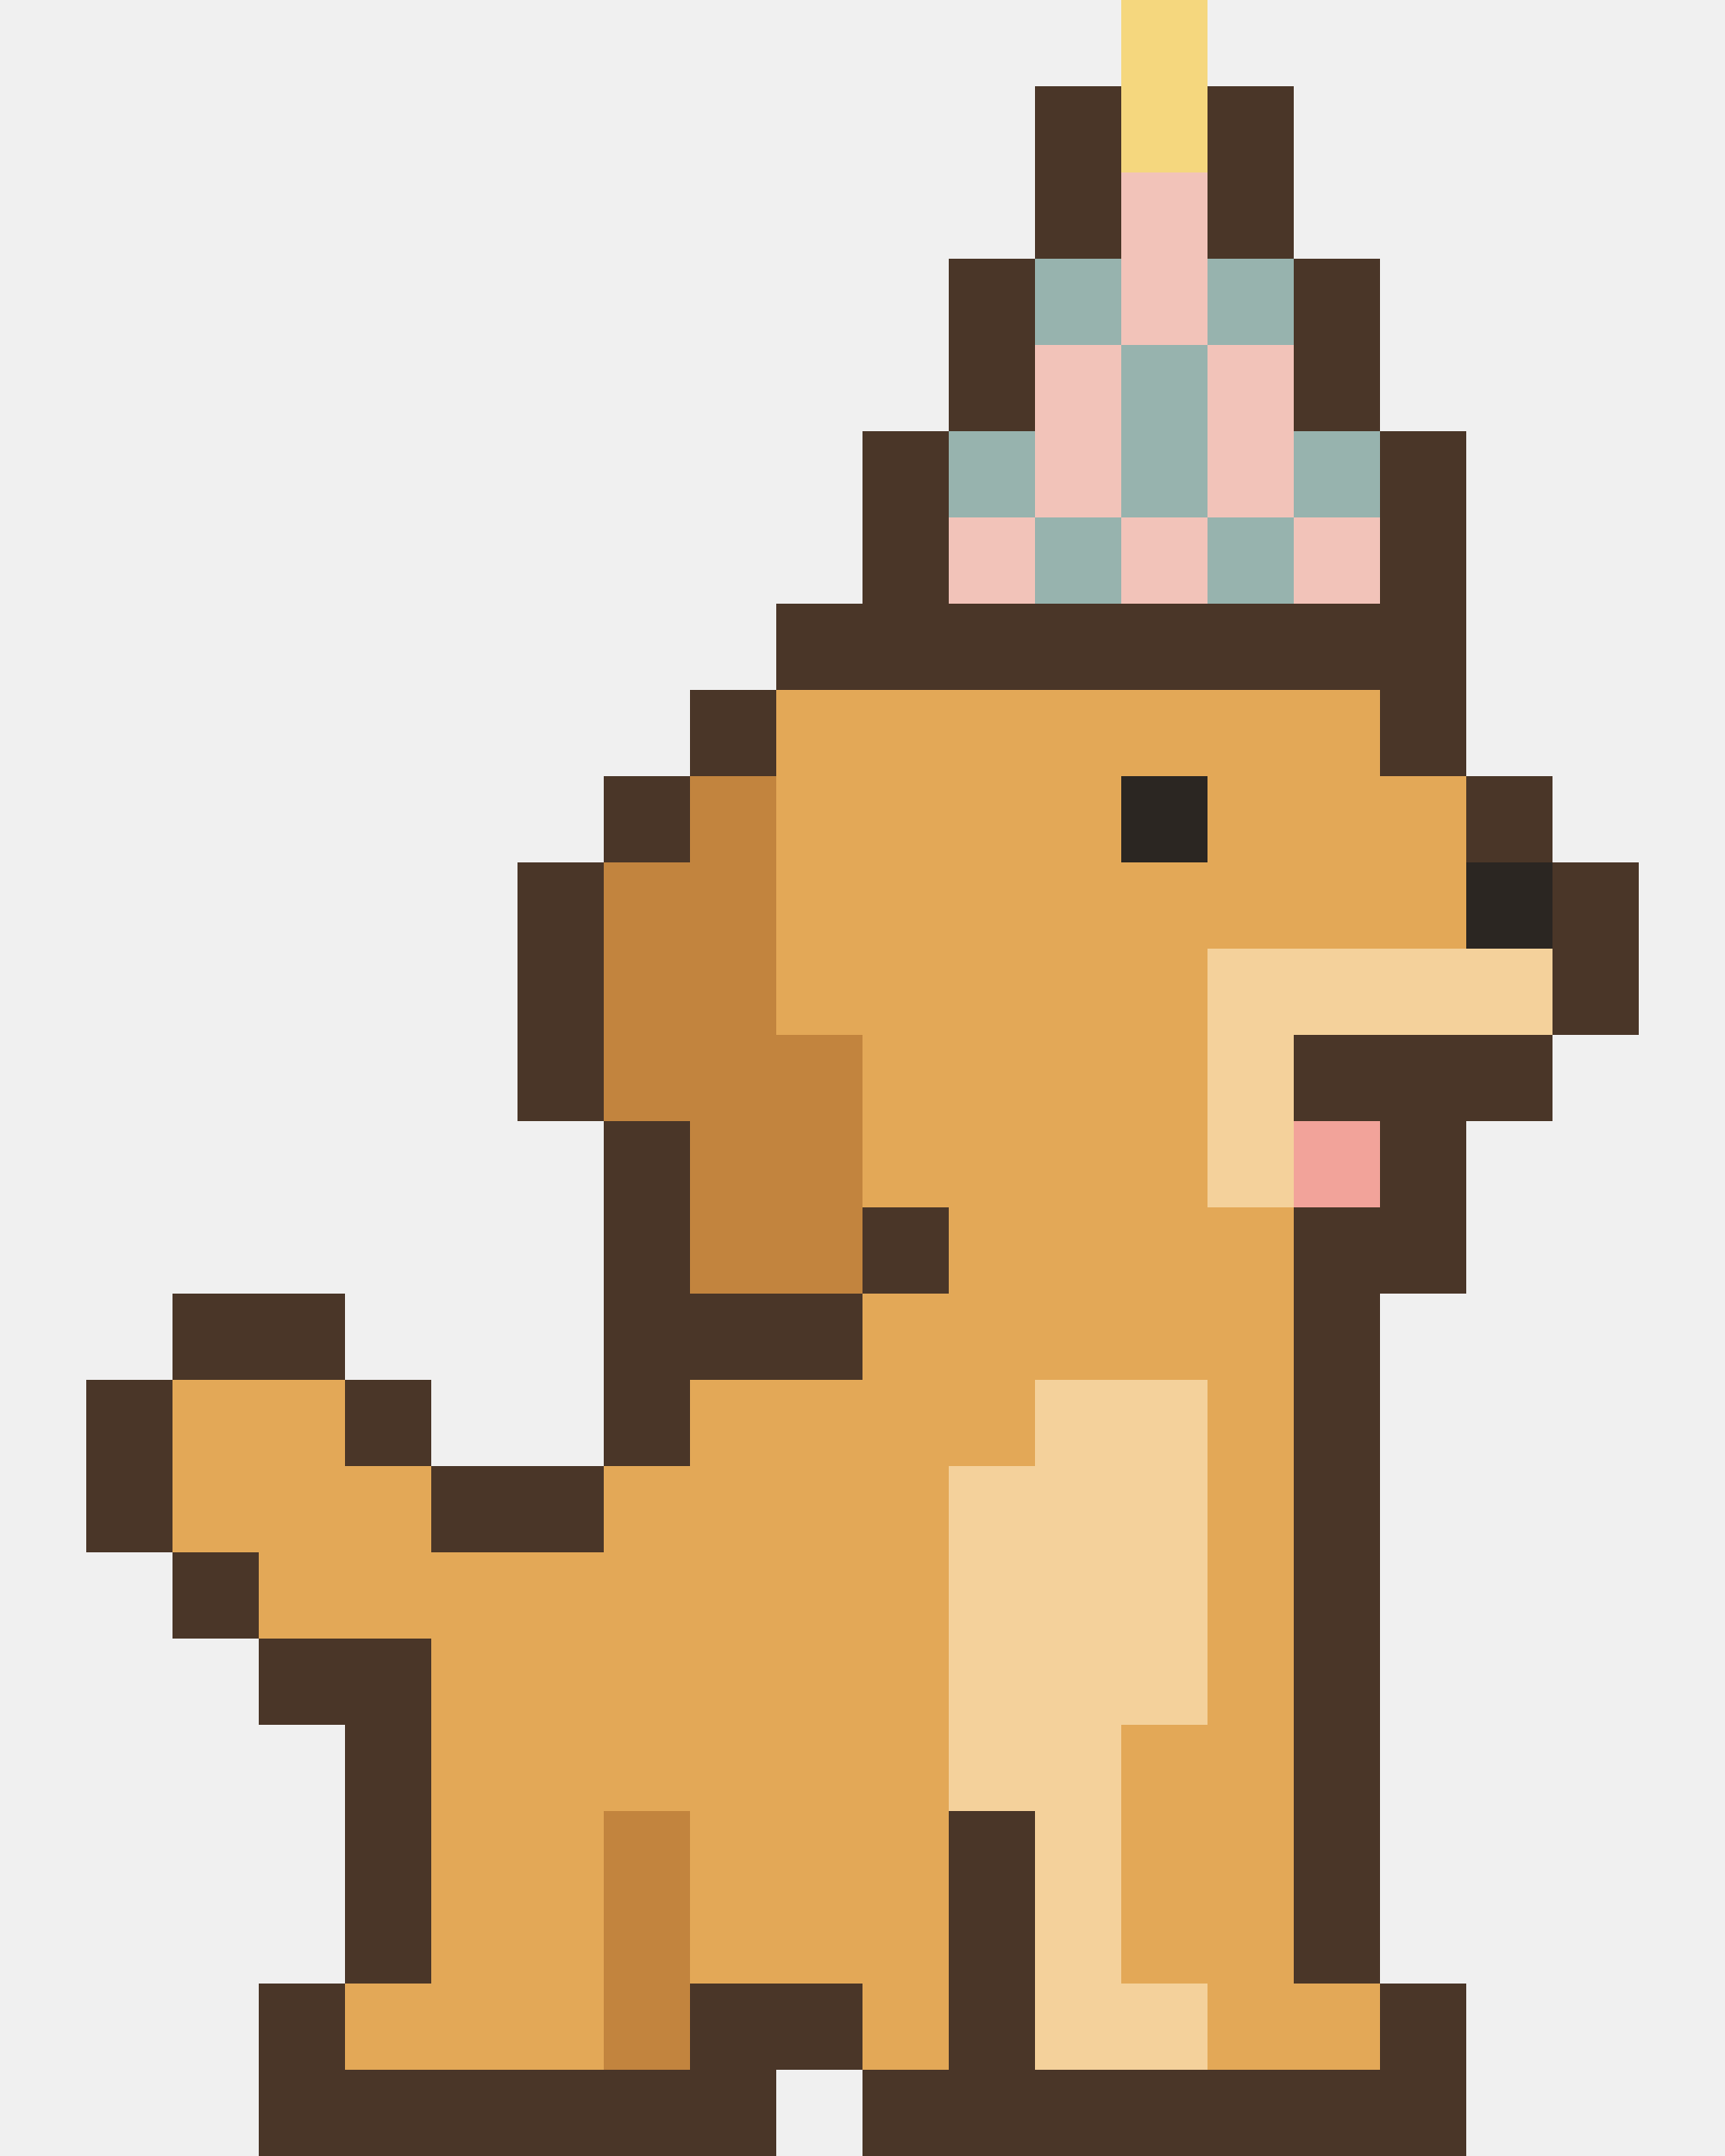
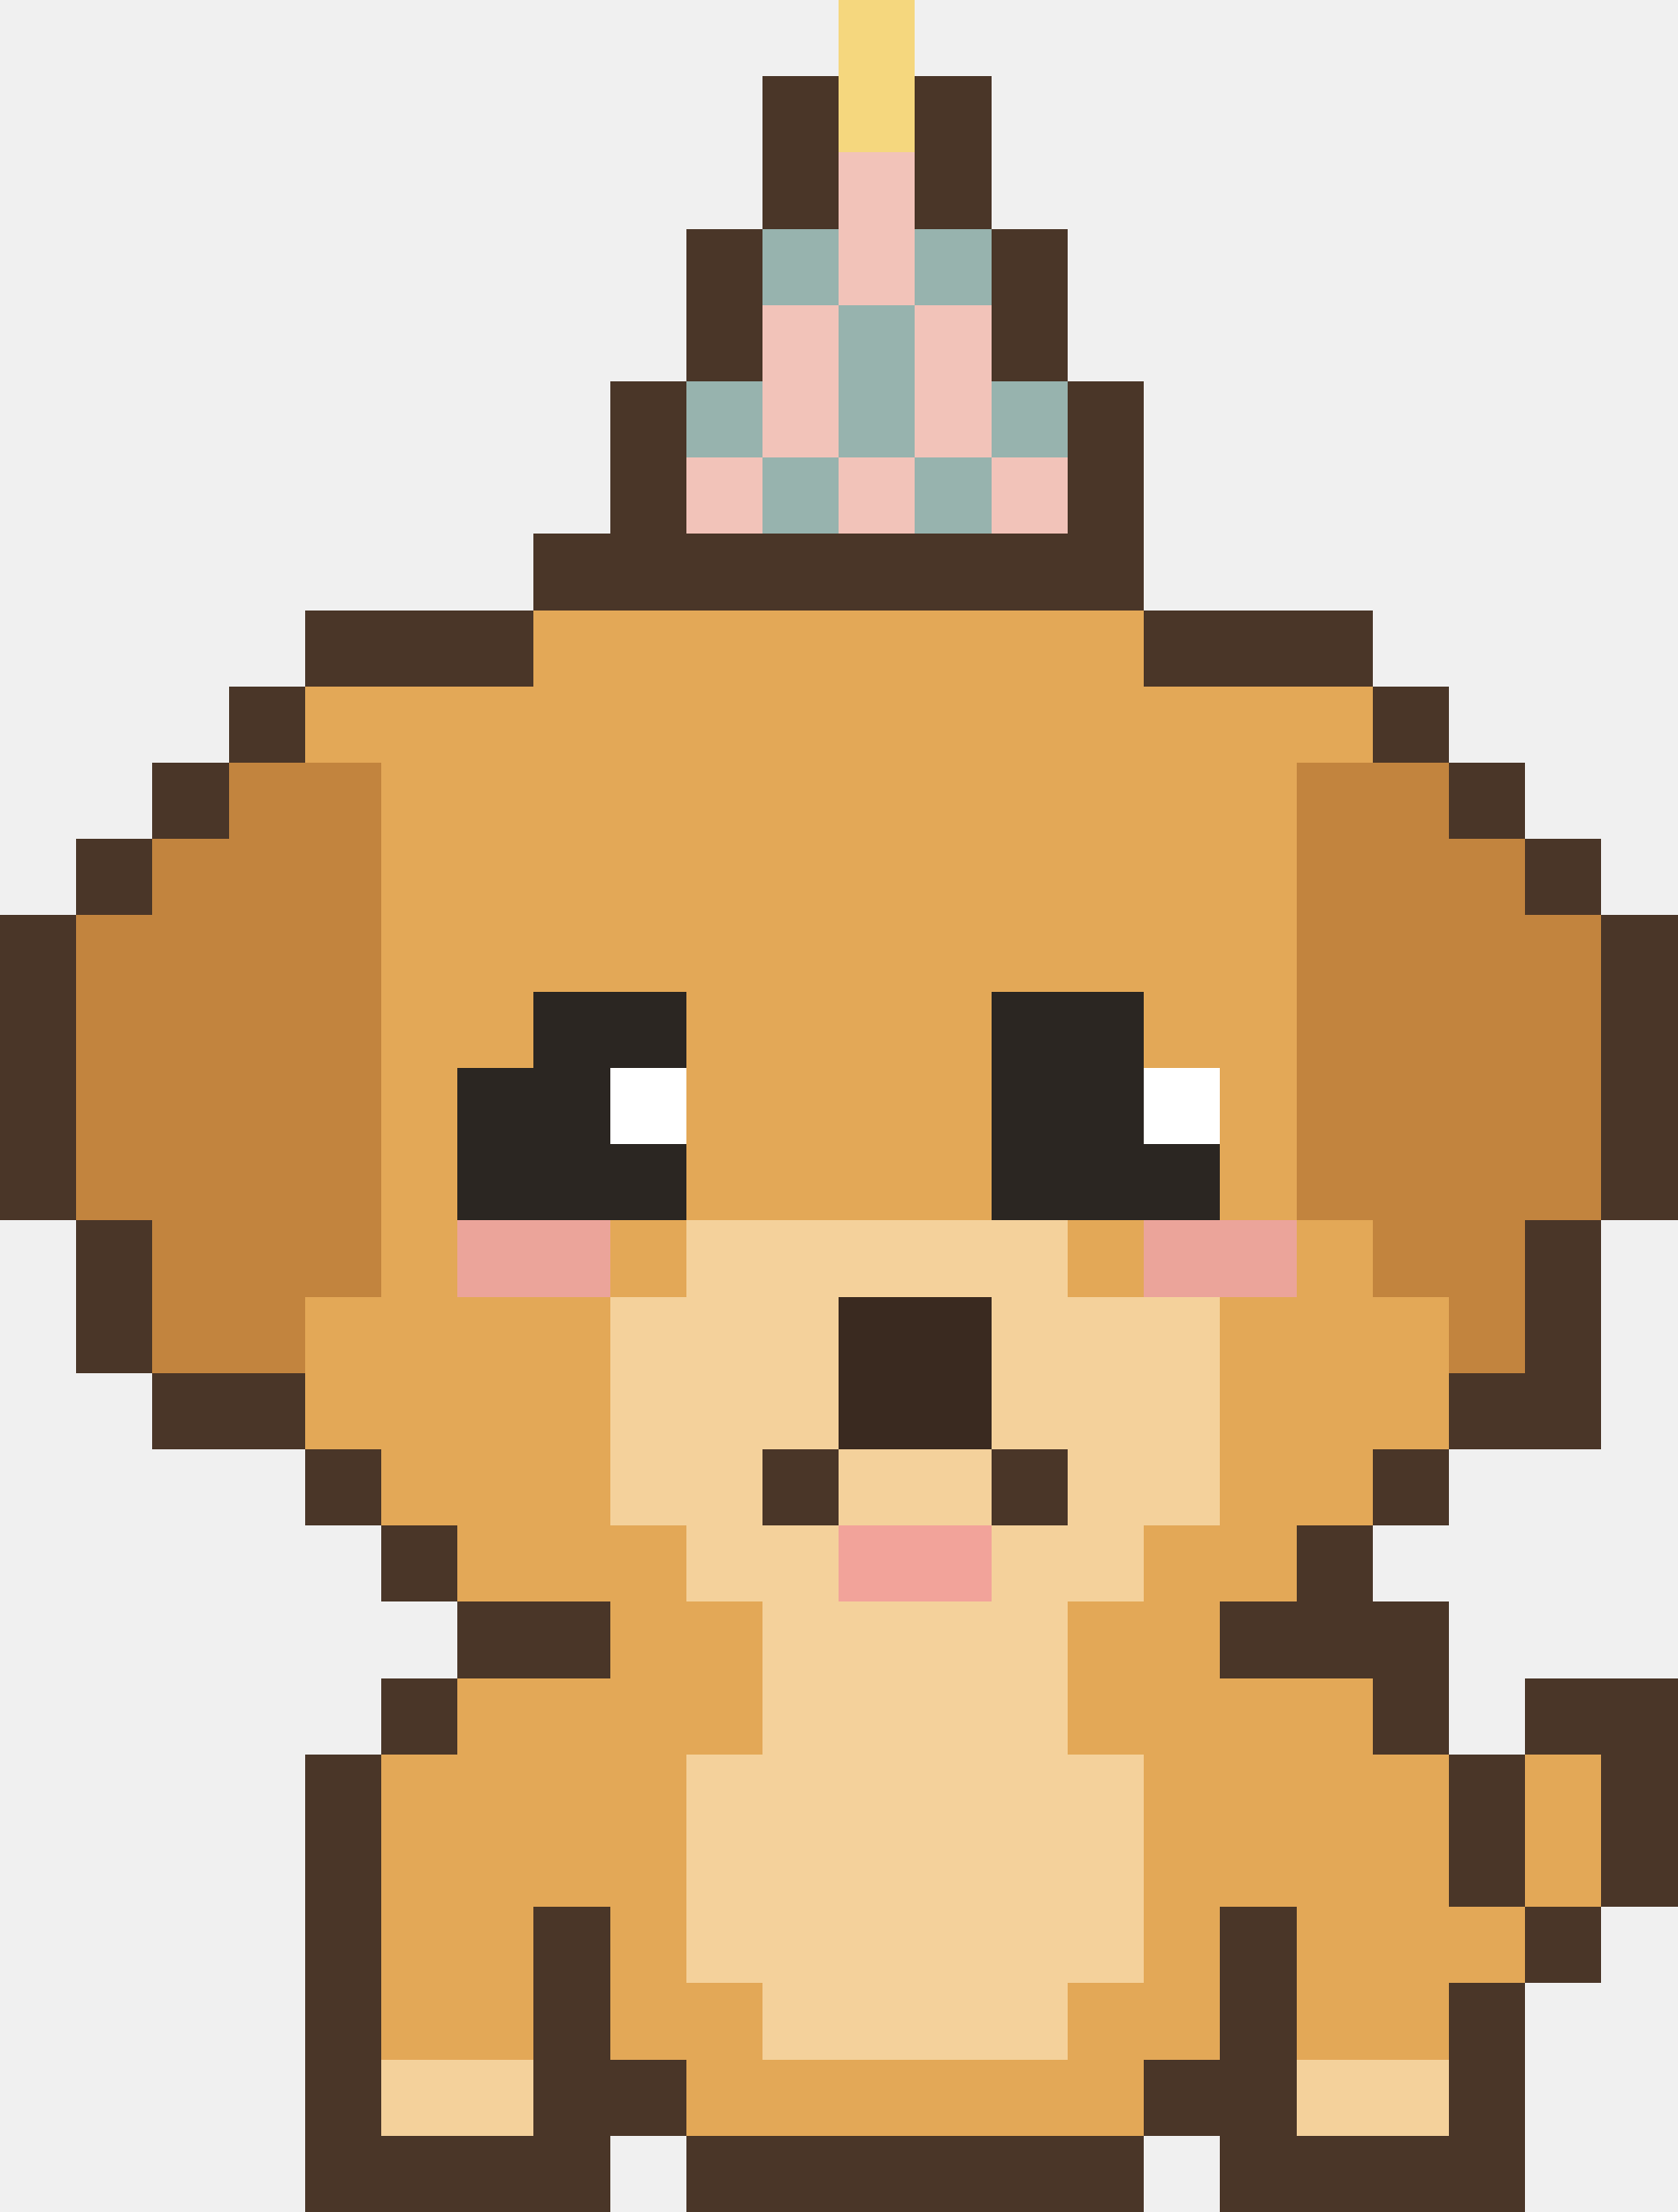
- <svg xmlns="http://www.w3.org/2000/svg" viewBox="0 0 20 25" width="80" height="100" shape-rendering="crispEdges">
-   <rect x="13" y="0" width="1" height="1" fill="#F5D77E" />
+ <svg xmlns="http://www.w3.org/2000/svg" viewBox="0 0 22 29" width="88" height="116" shape-rendering="crispEdges">
+   <rect x="11" y="0" width="1" height="1" fill="#F5D77E" />
+   <rect x="10" y="1" width="1" height="1" fill="#4A3628" />
+   <rect x="11" y="1" width="1" height="1" fill="#F5D77E" />
  <rect x="12" y="1" width="1" height="1" fill="#4A3628" />
-   <rect x="13" y="1" width="1" height="1" fill="#F5D77E" />
-   <rect x="14" y="1" width="1" height="1" fill="#4A3628" />
+   <rect x="10" y="2" width="1" height="1" fill="#4A3628" />
+   <rect x="11" y="2" width="1" height="1" fill="#F2C3B9" />
  <rect x="12" y="2" width="1" height="1" fill="#4A3628" />
-   <rect x="13" y="2" width="1" height="1" fill="#F2C3B9" />
-   <rect x="14" y="2" width="1" height="1" fill="#4A3628" />
-   <rect x="11" y="3" width="1" height="1" fill="#4A3628" />
+   <rect x="9" y="3" width="1" height="1" fill="#4A3628" />
+   <rect x="10" y="3" width="1" height="1" fill="#97B3AE" />
+   <rect x="11" y="3" width="1" height="1" fill="#F2C3B9" />
  <rect x="12" y="3" width="1" height="1" fill="#97B3AE" />
-   <rect x="13" y="3" width="1" height="1" fill="#F2C3B9" />
-   <rect x="14" y="3" width="1" height="1" fill="#97B3AE" />
-   <rect x="15" y="3" width="1" height="1" fill="#4A3628" />
-   <rect x="11" y="4" width="1" height="1" fill="#4A3628" />
+   <rect x="13" y="3" width="1" height="1" fill="#4A3628" />
+   <rect x="9" y="4" width="1" height="1" fill="#4A3628" />
+   <rect x="10" y="4" width="1" height="1" fill="#F2C3B9" />
+   <rect x="11" y="4" width="1" height="1" fill="#97B3AE" />
  <rect x="12" y="4" width="1" height="1" fill="#F2C3B9" />
-   <rect x="13" y="4" width="1" height="1" fill="#97B3AE" />
-   <rect x="14" y="4" width="1" height="1" fill="#F2C3B9" />
-   <rect x="15" y="4" width="1" height="1" fill="#4A3628" />
-   <rect x="10" y="5" width="1" height="1" fill="#4A3628" />
+   <rect x="13" y="4" width="1" height="1" fill="#4A3628" />
+   <rect x="8" y="5" width="1" height="1" fill="#4A3628" />
+   <rect x="9" y="5" width="1" height="1" fill="#97B3AE" />
+   <rect x="10" y="5" width="1" height="1" fill="#F2C3B9" />
  <rect x="11" y="5" width="1" height="1" fill="#97B3AE" />
  <rect x="12" y="5" width="1" height="1" fill="#F2C3B9" />
  <rect x="13" y="5" width="1" height="1" fill="#97B3AE" />
-   <rect x="14" y="5" width="1" height="1" fill="#F2C3B9" />
-   <rect x="15" y="5" width="1" height="1" fill="#97B3AE" />
-   <rect x="16" y="5" width="1" height="1" fill="#4A3628" />
-   <rect x="10" y="6" width="1" height="1" fill="#4A3628" />
+   <rect x="14" y="5" width="1" height="1" fill="#4A3628" />
+   <rect x="8" y="6" width="1" height="1" fill="#4A3628" />
+   <rect x="9" y="6" width="1" height="1" fill="#F2C3B9" />
+   <rect x="10" y="6" width="1" height="1" fill="#97B3AE" />
  <rect x="11" y="6" width="1" height="1" fill="#F2C3B9" />
  <rect x="12" y="6" width="1" height="1" fill="#97B3AE" />
  <rect x="13" y="6" width="1" height="1" fill="#F2C3B9" />
-   <rect x="14" y="6" width="1" height="1" fill="#97B3AE" />
-   <rect x="15" y="6" width="1" height="1" fill="#F2C3B9" />
-   <rect x="16" y="6" width="1" height="1" fill="#4A3628" />
-   <rect x="9" y="7" width="8" height="1" fill="#4A3628" />
-   <rect x="8" y="8" width="1" height="1" fill="#4A3628" />
-   <rect x="9" y="8" width="7" height="1" fill="#E3A857" />
-   <rect x="16" y="8" width="1" height="1" fill="#4A3628" />
-   <rect x="7" y="9" width="1" height="1" fill="#4A3628" />
-   <rect x="8" y="9" width="1" height="1" fill="#C2843E" />
-   <rect x="9" y="9" width="4" height="1" fill="#E3A857" />
-   <rect x="13" y="9" width="1" height="1" fill="#2B2622" />
-   <rect x="14" y="9" width="3" height="1" fill="#E3A857" />
-   <rect x="17" y="9" width="1" height="1" fill="#4A3628" />
-   <rect x="6" y="10" width="1" height="1" fill="#4A3628" />
-   <rect x="7" y="10" width="2" height="1" fill="#C2843E" />
-   <rect x="9" y="10" width="8" height="1" fill="#E3A857" />
-   <rect x="17" y="10" width="1" height="1" fill="#2B2622" />
-   <rect x="18" y="10" width="1" height="1" fill="#4A3628" />
-   <rect x="6" y="11" width="1" height="1" fill="#4A3628" />
-   <rect x="7" y="11" width="2" height="1" fill="#C2843E" />
-   <rect x="9" y="11" width="5" height="1" fill="#E3A857" />
-   <rect x="14" y="11" width="4" height="1" fill="#F4D19B" />
-   <rect x="18" y="11" width="1" height="1" fill="#4A3628" />
-   <rect x="6" y="12" width="1" height="1" fill="#4A3628" />
-   <rect x="7" y="12" width="3" height="1" fill="#C2843E" />
-   <rect x="10" y="12" width="4" height="1" fill="#E3A857" />
-   <rect x="14" y="12" width="1" height="1" fill="#F4D19B" />
-   <rect x="15" y="12" width="3" height="1" fill="#4A3628" />
-   <rect x="7" y="13" width="1" height="1" fill="#4A3628" />
-   <rect x="8" y="13" width="2" height="1" fill="#C2843E" />
-   <rect x="10" y="13" width="4" height="1" fill="#E3A857" />
-   <rect x="14" y="13" width="1" height="1" fill="#F4D19B" />
-   <rect x="15" y="13" width="1" height="1" fill="#F2A39A" />
-   <rect x="16" y="13" width="1" height="1" fill="#4A3628" />
-   <rect x="7" y="14" width="1" height="1" fill="#4A3628" />
-   <rect x="8" y="14" width="2" height="1" fill="#C2843E" />
-   <rect x="10" y="14" width="1" height="1" fill="#4A3628" />
-   <rect x="11" y="14" width="4" height="1" fill="#E3A857" />
-   <rect x="15" y="14" width="2" height="1" fill="#4A3628" />
-   <rect x="2" y="15" width="2" height="1" fill="#4A3628" />
-   <rect x="7" y="15" width="3" height="1" fill="#4A3628" />
-   <rect x="10" y="15" width="5" height="1" fill="#E3A857" />
-   <rect x="15" y="15" width="1" height="1" fill="#4A3628" />
+   <rect x="14" y="6" width="1" height="1" fill="#4A3628" />
+   <rect x="7" y="7" width="8" height="1" fill="#4A3628" />
+   <rect x="4" y="8" width="3" height="1" fill="#4A3628" />
+   <rect x="7" y="8" width="8" height="1" fill="#E3A857" />
+   <rect x="15" y="8" width="3" height="1" fill="#4A3628" />
+   <rect x="3" y="9" width="1" height="1" fill="#4A3628" />
+   <rect x="4" y="9" width="14" height="1" fill="#E3A857" />
+   <rect x="18" y="9" width="1" height="1" fill="#4A3628" />
+   <rect x="2" y="10" width="1" height="1" fill="#4A3628" />
+   <rect x="3" y="10" width="2" height="1" fill="#C2843E" />
+   <rect x="5" y="10" width="12" height="1" fill="#E3A857" />
+   <rect x="17" y="10" width="2" height="1" fill="#C2843E" />
+   <rect x="19" y="10" width="1" height="1" fill="#4A3628" />
+   <rect x="1" y="11" width="1" height="1" fill="#4A3628" />
+   <rect x="2" y="11" width="3" height="1" fill="#C2843E" />
+   <rect x="5" y="11" width="12" height="1" fill="#E3A857" />
+   <rect x="17" y="11" width="3" height="1" fill="#C2843E" />
+   <rect x="20" y="11" width="1" height="1" fill="#4A3628" />
+   <rect x="0" y="12" width="1" height="1" fill="#4A3628" />
+   <rect x="1" y="12" width="4" height="1" fill="#C2843E" />
+   <rect x="5" y="12" width="12" height="1" fill="#E3A857" />
+   <rect x="17" y="12" width="4" height="1" fill="#C2843E" />
+   <rect x="21" y="12" width="1" height="1" fill="#4A3628" />
+   <rect x="0" y="13" width="1" height="1" fill="#4A3628" />
+   <rect x="1" y="13" width="4" height="1" fill="#C2843E" />
+   <rect x="5" y="13" width="2" height="1" fill="#E3A857" />
+   <rect x="7" y="13" width="2" height="1" fill="#2B2622" />
+   <rect x="9" y="13" width="4" height="1" fill="#E3A857" />
+   <rect x="13" y="13" width="2" height="1" fill="#2B2622" />
+   <rect x="15" y="13" width="2" height="1" fill="#E3A857" />
+   <rect x="17" y="13" width="4" height="1" fill="#C2843E" />
+   <rect x="21" y="13" width="1" height="1" fill="#4A3628" />
+   <rect x="0" y="14" width="1" height="1" fill="#4A3628" />
+   <rect x="1" y="14" width="4" height="1" fill="#C2843E" />
+   <rect x="5" y="14" width="1" height="1" fill="#E3A857" />
+   <rect x="6" y="14" width="2" height="1" fill="#2B2622" />
+   <rect x="8" y="14" width="1" height="1" fill="#FFFFFF" />
+   <rect x="9" y="14" width="4" height="1" fill="#E3A857" />
+   <rect x="13" y="14" width="2" height="1" fill="#2B2622" />
+   <rect x="15" y="14" width="1" height="1" fill="#FFFFFF" />
+   <rect x="16" y="14" width="1" height="1" fill="#E3A857" />
+   <rect x="17" y="14" width="4" height="1" fill="#C2843E" />
+   <rect x="21" y="14" width="1" height="1" fill="#4A3628" />
+   <rect x="0" y="15" width="1" height="1" fill="#4A3628" />
+   <rect x="1" y="15" width="4" height="1" fill="#C2843E" />
+   <rect x="5" y="15" width="1" height="1" fill="#E3A857" />
+   <rect x="6" y="15" width="3" height="1" fill="#2B2622" />
+   <rect x="9" y="15" width="4" height="1" fill="#E3A857" />
+   <rect x="13" y="15" width="3" height="1" fill="#2B2622" />
+   <rect x="16" y="15" width="1" height="1" fill="#E3A857" />
+   <rect x="17" y="15" width="4" height="1" fill="#C2843E" />
+   <rect x="21" y="15" width="1" height="1" fill="#4A3628" />
  <rect x="1" y="16" width="1" height="1" fill="#4A3628" />
-   <rect x="2" y="16" width="2" height="1" fill="#E3A857" />
-   <rect x="4" y="16" width="1" height="1" fill="#4A3628" />
-   <rect x="7" y="16" width="1" height="1" fill="#4A3628" />
-   <rect x="8" y="16" width="4" height="1" fill="#E3A857" />
-   <rect x="12" y="16" width="2" height="1" fill="#F4D19B" />
+   <rect x="2" y="16" width="3" height="1" fill="#C2843E" />
+   <rect x="5" y="16" width="1" height="1" fill="#E3A857" />
+   <rect x="6" y="16" width="2" height="1" fill="#EBA49A" />
+   <rect x="8" y="16" width="1" height="1" fill="#E3A857" />
+   <rect x="9" y="16" width="5" height="1" fill="#F4D19B" />
  <rect x="14" y="16" width="1" height="1" fill="#E3A857" />
-   <rect x="15" y="16" width="1" height="1" fill="#4A3628" />
+   <rect x="15" y="16" width="2" height="1" fill="#EBA49A" />
+   <rect x="17" y="16" width="1" height="1" fill="#E3A857" />
+   <rect x="18" y="16" width="2" height="1" fill="#C2843E" />
+   <rect x="20" y="16" width="1" height="1" fill="#4A3628" />
  <rect x="1" y="17" width="1" height="1" fill="#4A3628" />
-   <rect x="2" y="17" width="3" height="1" fill="#E3A857" />
-   <rect x="5" y="17" width="2" height="1" fill="#4A3628" />
-   <rect x="7" y="17" width="4" height="1" fill="#E3A857" />
-   <rect x="11" y="17" width="3" height="1" fill="#F4D19B" />
-   <rect x="14" y="17" width="1" height="1" fill="#E3A857" />
-   <rect x="15" y="17" width="1" height="1" fill="#4A3628" />
-   <rect x="2" y="18" width="1" height="1" fill="#4A3628" />
-   <rect x="3" y="18" width="8" height="1" fill="#E3A857" />
-   <rect x="11" y="18" width="3" height="1" fill="#F4D19B" />
-   <rect x="14" y="18" width="1" height="1" fill="#E3A857" />
-   <rect x="15" y="18" width="1" height="1" fill="#4A3628" />
-   <rect x="3" y="19" width="2" height="1" fill="#4A3628" />
-   <rect x="5" y="19" width="6" height="1" fill="#E3A857" />
-   <rect x="11" y="19" width="3" height="1" fill="#F4D19B" />
-   <rect x="14" y="19" width="1" height="1" fill="#E3A857" />
-   <rect x="15" y="19" width="1" height="1" fill="#4A3628" />
-   <rect x="4" y="20" width="1" height="1" fill="#4A3628" />
-   <rect x="5" y="20" width="6" height="1" fill="#E3A857" />
-   <rect x="11" y="20" width="2" height="1" fill="#F4D19B" />
-   <rect x="13" y="20" width="2" height="1" fill="#E3A857" />
-   <rect x="15" y="20" width="1" height="1" fill="#4A3628" />
-   <rect x="4" y="21" width="1" height="1" fill="#4A3628" />
-   <rect x="5" y="21" width="2" height="1" fill="#E3A857" />
-   <rect x="7" y="21" width="1" height="1" fill="#C2843E" />
-   <rect x="8" y="21" width="3" height="1" fill="#E3A857" />
-   <rect x="11" y="21" width="1" height="1" fill="#4A3628" />
-   <rect x="12" y="21" width="1" height="1" fill="#F4D19B" />
-   <rect x="13" y="21" width="2" height="1" fill="#E3A857" />
-   <rect x="15" y="21" width="1" height="1" fill="#4A3628" />
-   <rect x="4" y="22" width="1" height="1" fill="#4A3628" />
-   <rect x="5" y="22" width="2" height="1" fill="#E3A857" />
-   <rect x="7" y="22" width="1" height="1" fill="#C2843E" />
-   <rect x="8" y="22" width="3" height="1" fill="#E3A857" />
-   <rect x="11" y="22" width="1" height="1" fill="#4A3628" />
-   <rect x="12" y="22" width="1" height="1" fill="#F4D19B" />
-   <rect x="13" y="22" width="2" height="1" fill="#E3A857" />
-   <rect x="15" y="22" width="1" height="1" fill="#4A3628" />
-   <rect x="3" y="23" width="1" height="1" fill="#4A3628" />
-   <rect x="4" y="23" width="3" height="1" fill="#E3A857" />
-   <rect x="7" y="23" width="1" height="1" fill="#C2843E" />
-   <rect x="8" y="23" width="2" height="1" fill="#4A3628" />
-   <rect x="10" y="23" width="1" height="1" fill="#E3A857" />
-   <rect x="11" y="23" width="1" height="1" fill="#4A3628" />
-   <rect x="12" y="23" width="2" height="1" fill="#F4D19B" />
-   <rect x="14" y="23" width="2" height="1" fill="#E3A857" />
-   <rect x="16" y="23" width="1" height="1" fill="#4A3628" />
-   <rect x="3" y="24" width="6" height="1" fill="#4A3628" />
-   <rect x="10" y="24" width="7" height="1" fill="#4A3628" />
+   <rect x="2" y="17" width="2" height="1" fill="#C2843E" />
+   <rect x="4" y="17" width="4" height="1" fill="#E3A857" />
+   <rect x="8" y="17" width="3" height="1" fill="#F4D19B" />
+   <rect x="11" y="17" width="2" height="1" fill="#3A2A20" />
+   <rect x="13" y="17" width="3" height="1" fill="#F4D19B" />
+   <rect x="16" y="17" width="3" height="1" fill="#E3A857" />
+   <rect x="19" y="17" width="1" height="1" fill="#C2843E" />
+   <rect x="20" y="17" width="1" height="1" fill="#4A3628" />
+   <rect x="2" y="18" width="2" height="1" fill="#4A3628" />
+   <rect x="4" y="18" width="4" height="1" fill="#E3A857" />
+   <rect x="8" y="18" width="3" height="1" fill="#F4D19B" />
+   <rect x="11" y="18" width="2" height="1" fill="#3A2A20" />
+   <rect x="13" y="18" width="3" height="1" fill="#F4D19B" />
+   <rect x="16" y="18" width="3" height="1" fill="#E3A857" />
+   <rect x="19" y="18" width="2" height="1" fill="#4A3628" />
+   <rect x="4" y="19" width="1" height="1" fill="#4A3628" />
+   <rect x="5" y="19" width="3" height="1" fill="#E3A857" />
+   <rect x="8" y="19" width="2" height="1" fill="#F4D19B" />
+   <rect x="10" y="19" width="1" height="1" fill="#4A3628" />
+   <rect x="11" y="19" width="2" height="1" fill="#F4D19B" />
+   <rect x="13" y="19" width="1" height="1" fill="#4A3628" />
+   <rect x="14" y="19" width="2" height="1" fill="#F4D19B" />
+   <rect x="16" y="19" width="2" height="1" fill="#E3A857" />
+   <rect x="18" y="19" width="1" height="1" fill="#4A3628" />
+   <rect x="5" y="20" width="1" height="1" fill="#4A3628" />
+   <rect x="6" y="20" width="3" height="1" fill="#E3A857" />
+   <rect x="9" y="20" width="2" height="1" fill="#F4D19B" />
+   <rect x="11" y="20" width="2" height="1" fill="#F2A39A" />
+   <rect x="13" y="20" width="2" height="1" fill="#F4D19B" />
+   <rect x="15" y="20" width="2" height="1" fill="#E3A857" />
+   <rect x="17" y="20" width="1" height="1" fill="#4A3628" />
+   <rect x="6" y="21" width="2" height="1" fill="#4A3628" />
+   <rect x="8" y="21" width="2" height="1" fill="#E3A857" />
+   <rect x="10" y="21" width="4" height="1" fill="#F4D19B" />
+   <rect x="14" y="21" width="2" height="1" fill="#E3A857" />
+   <rect x="16" y="21" width="3" height="1" fill="#4A3628" />
+   <rect x="5" y="22" width="1" height="1" fill="#4A3628" />
+   <rect x="6" y="22" width="4" height="1" fill="#E3A857" />
+   <rect x="10" y="22" width="4" height="1" fill="#F4D19B" />
+   <rect x="14" y="22" width="4" height="1" fill="#E3A857" />
+   <rect x="18" y="22" width="1" height="1" fill="#4A3628" />
+   <rect x="20" y="22" width="2" height="1" fill="#4A3628" />
+   <rect x="4" y="23" width="1" height="1" fill="#4A3628" />
+   <rect x="5" y="23" width="4" height="1" fill="#E3A857" />
+   <rect x="9" y="23" width="6" height="1" fill="#F4D19B" />
+   <rect x="15" y="23" width="4" height="1" fill="#E3A857" />
+   <rect x="19" y="23" width="1" height="1" fill="#4A3628" />
+   <rect x="20" y="23" width="1" height="1" fill="#E3A857" />
+   <rect x="21" y="23" width="1" height="1" fill="#4A3628" />
+   <rect x="4" y="24" width="1" height="1" fill="#4A3628" />
+   <rect x="5" y="24" width="4" height="1" fill="#E3A857" />
+   <rect x="9" y="24" width="6" height="1" fill="#F4D19B" />
+   <rect x="15" y="24" width="4" height="1" fill="#E3A857" />
+   <rect x="19" y="24" width="1" height="1" fill="#4A3628" />
+   <rect x="20" y="24" width="1" height="1" fill="#E3A857" />
+   <rect x="21" y="24" width="1" height="1" fill="#4A3628" />
+   <rect x="4" y="25" width="1" height="1" fill="#4A3628" />
+   <rect x="5" y="25" width="2" height="1" fill="#E3A857" />
+   <rect x="7" y="25" width="1" height="1" fill="#4A3628" />
+   <rect x="8" y="25" width="1" height="1" fill="#E3A857" />
+   <rect x="9" y="25" width="6" height="1" fill="#F4D19B" />
+   <rect x="15" y="25" width="1" height="1" fill="#E3A857" />
+   <rect x="16" y="25" width="1" height="1" fill="#4A3628" />
+   <rect x="17" y="25" width="3" height="1" fill="#E3A857" />
+   <rect x="20" y="25" width="1" height="1" fill="#4A3628" />
+   <rect x="4" y="26" width="1" height="1" fill="#4A3628" />
+   <rect x="5" y="26" width="2" height="1" fill="#E3A857" />
+   <rect x="7" y="26" width="1" height="1" fill="#4A3628" />
+   <rect x="8" y="26" width="2" height="1" fill="#E3A857" />
+   <rect x="10" y="26" width="4" height="1" fill="#F4D19B" />
+   <rect x="14" y="26" width="2" height="1" fill="#E3A857" />
+   <rect x="16" y="26" width="1" height="1" fill="#4A3628" />
+   <rect x="17" y="26" width="2" height="1" fill="#E3A857" />
+   <rect x="19" y="26" width="1" height="1" fill="#4A3628" />
+   <rect x="4" y="27" width="1" height="1" fill="#4A3628" />
+   <rect x="5" y="27" width="2" height="1" fill="#F4D19B" />
+   <rect x="7" y="27" width="2" height="1" fill="#4A3628" />
+   <rect x="9" y="27" width="6" height="1" fill="#E3A857" />
+   <rect x="15" y="27" width="2" height="1" fill="#4A3628" />
+   <rect x="17" y="27" width="2" height="1" fill="#F4D19B" />
+   <rect x="19" y="27" width="1" height="1" fill="#4A3628" />
+   <rect x="4" y="28" width="4" height="1" fill="#4A3628" />
+   <rect x="9" y="28" width="6" height="1" fill="#4A3628" />
+   <rect x="16" y="28" width="4" height="1" fill="#4A3628" />
</svg>
